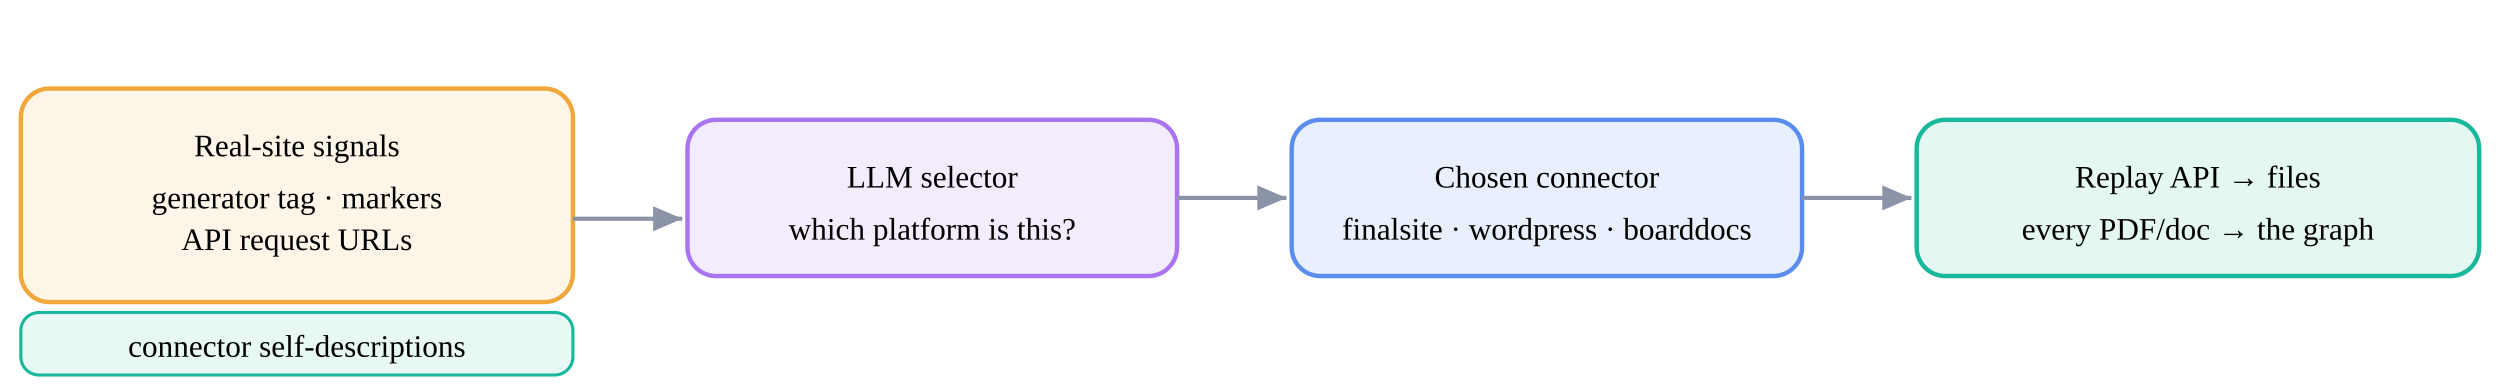
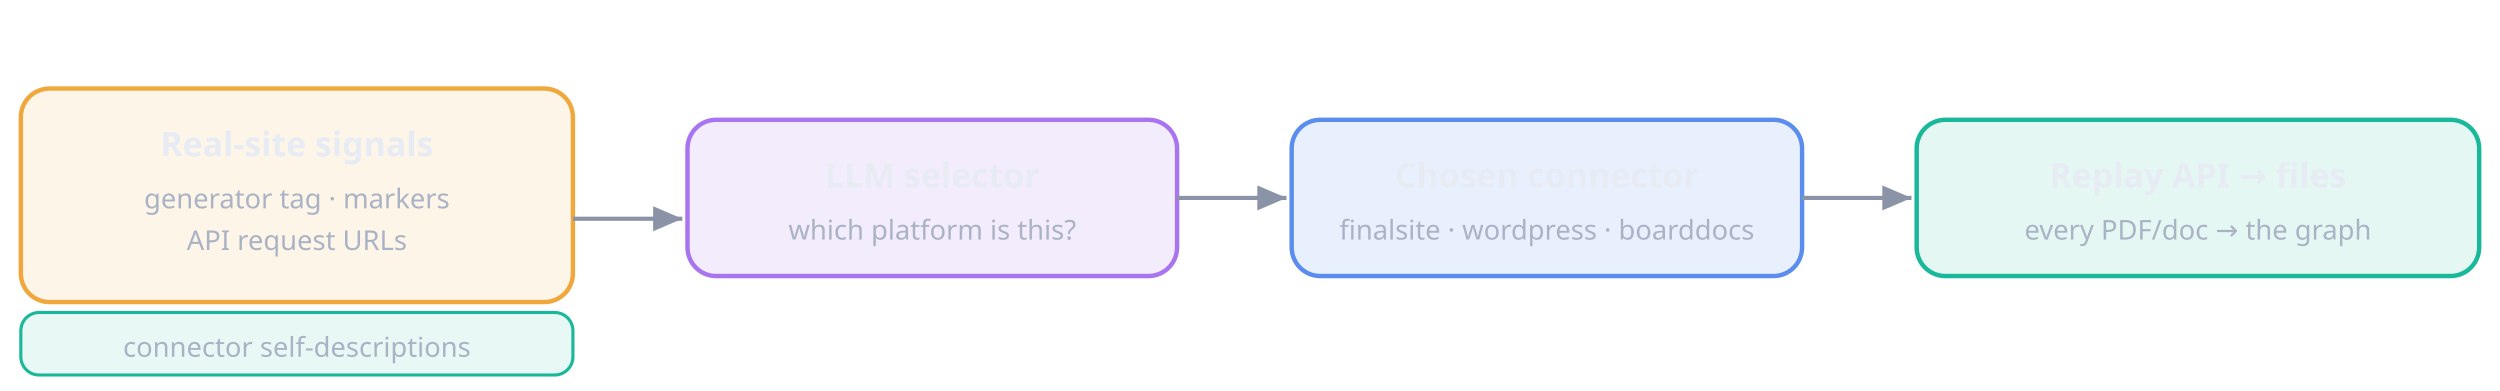
<svg xmlns="http://www.w3.org/2000/svg" viewBox="0 0 960 150" role="img" aria-label="LLM connector selection">
  <defs>
    <marker id="cs-ar" markerWidth="9" markerHeight="9" refX="7" refY="3" orient="auto">
      <path d="M0,0 L7,3 L0,6 Z" fill="#8b93a7" />
    </marker>
+     <style>
+         .wb{font:600 13px "Segoe UI",system-ui,sans-serif;fill:#e7ebf3}
+         .ws{font:500 10.5px "Segoe UI",system-ui,sans-serif;fill:#aab3c5}
+       </style>
  </defs>
  <g>
    <rect x="8" y="34" width="212" height="82" rx="11" style="fill:rgba(240,167,60,.12);stroke:#f0a73c;stroke-width:1.7" />
    <text x="114" y="60" text-anchor="middle" class="wb">Real-site signals</text>
    <text x="114" y="80" text-anchor="middle" class="ws">generator tag · markers</text>
    <text x="114" y="96" text-anchor="middle" class="ws">API request URLs</text>
  </g>
  <g>
    <rect x="8" y="120" width="212" height="24" rx="7" style="fill:rgba(25,184,154,.10);stroke:#19b89a;stroke-width:1.2" />
    <text x="114" y="137" text-anchor="middle" class="ws">connector self-descriptions</text>
  </g>
  <path d="M220 84 L262 84" style="stroke:#8b93a7;stroke-width:1.6;fill:none" marker-end="url(#cs-ar)" />
  <g>
    <rect x="264" y="46" width="188" height="60" rx="11" style="fill:rgba(169,116,240,.14);stroke:#a974f0;stroke-width:1.7" />
    <text x="358" y="72" text-anchor="middle" class="wb">LLM selector</text>
    <text x="358" y="92" text-anchor="middle" class="ws">which platform is this?</text>
  </g>
  <path d="M452 76 L494 76" style="stroke:#8b93a7;stroke-width:1.6;fill:none" marker-end="url(#cs-ar)" />
  <g>
    <rect x="496" y="46" width="196" height="60" rx="11" style="fill:rgba(91,141,239,.13);stroke:#5b8def;stroke-width:1.7" />
    <text x="594" y="72" text-anchor="middle" class="wb">Chosen connector</text>
    <text x="594" y="92" text-anchor="middle" class="ws">finalsite · wordpress · boarddocs</text>
  </g>
  <path d="M692 76 L734 76" style="stroke:#8b93a7;stroke-width:1.6;fill:none" marker-end="url(#cs-ar)" />
  <g>
    <rect x="736" y="46" width="216" height="60" rx="11" style="fill:rgba(25,184,154,.12);stroke:#19b89a;stroke-width:1.7" />
    <text x="844" y="72" text-anchor="middle" class="wb">Replay API → files</text>
    <text x="844" y="92" text-anchor="middle" class="ws">every PDF/doc → the graph</text>
  </g>
</svg>
